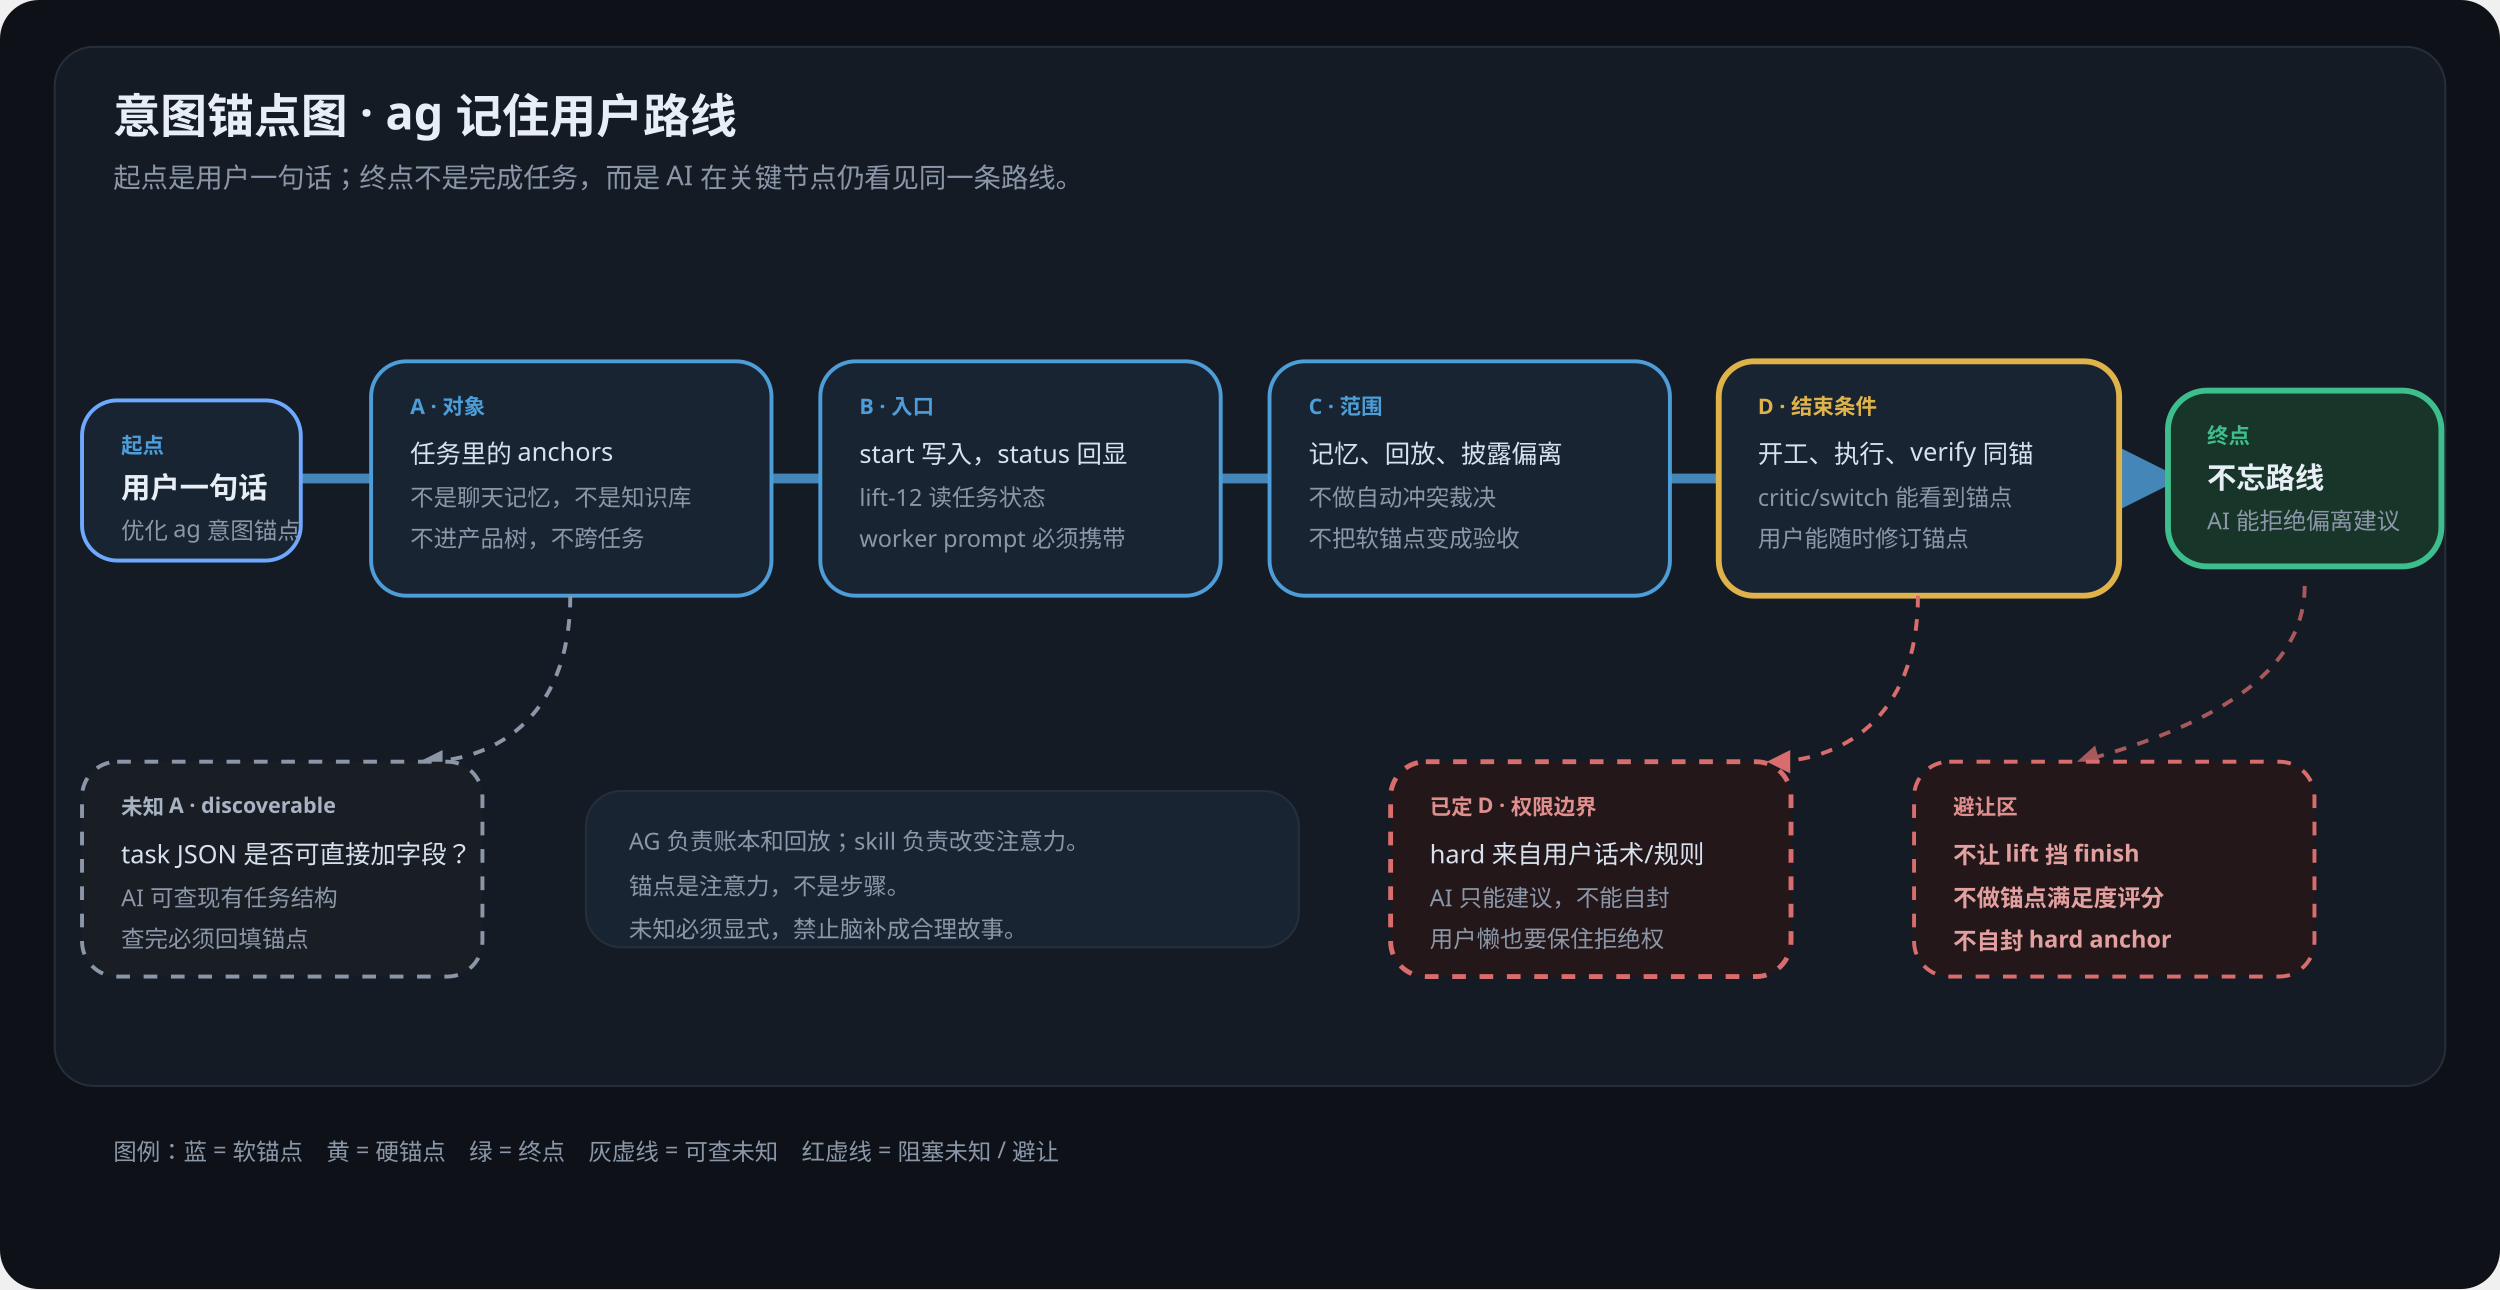
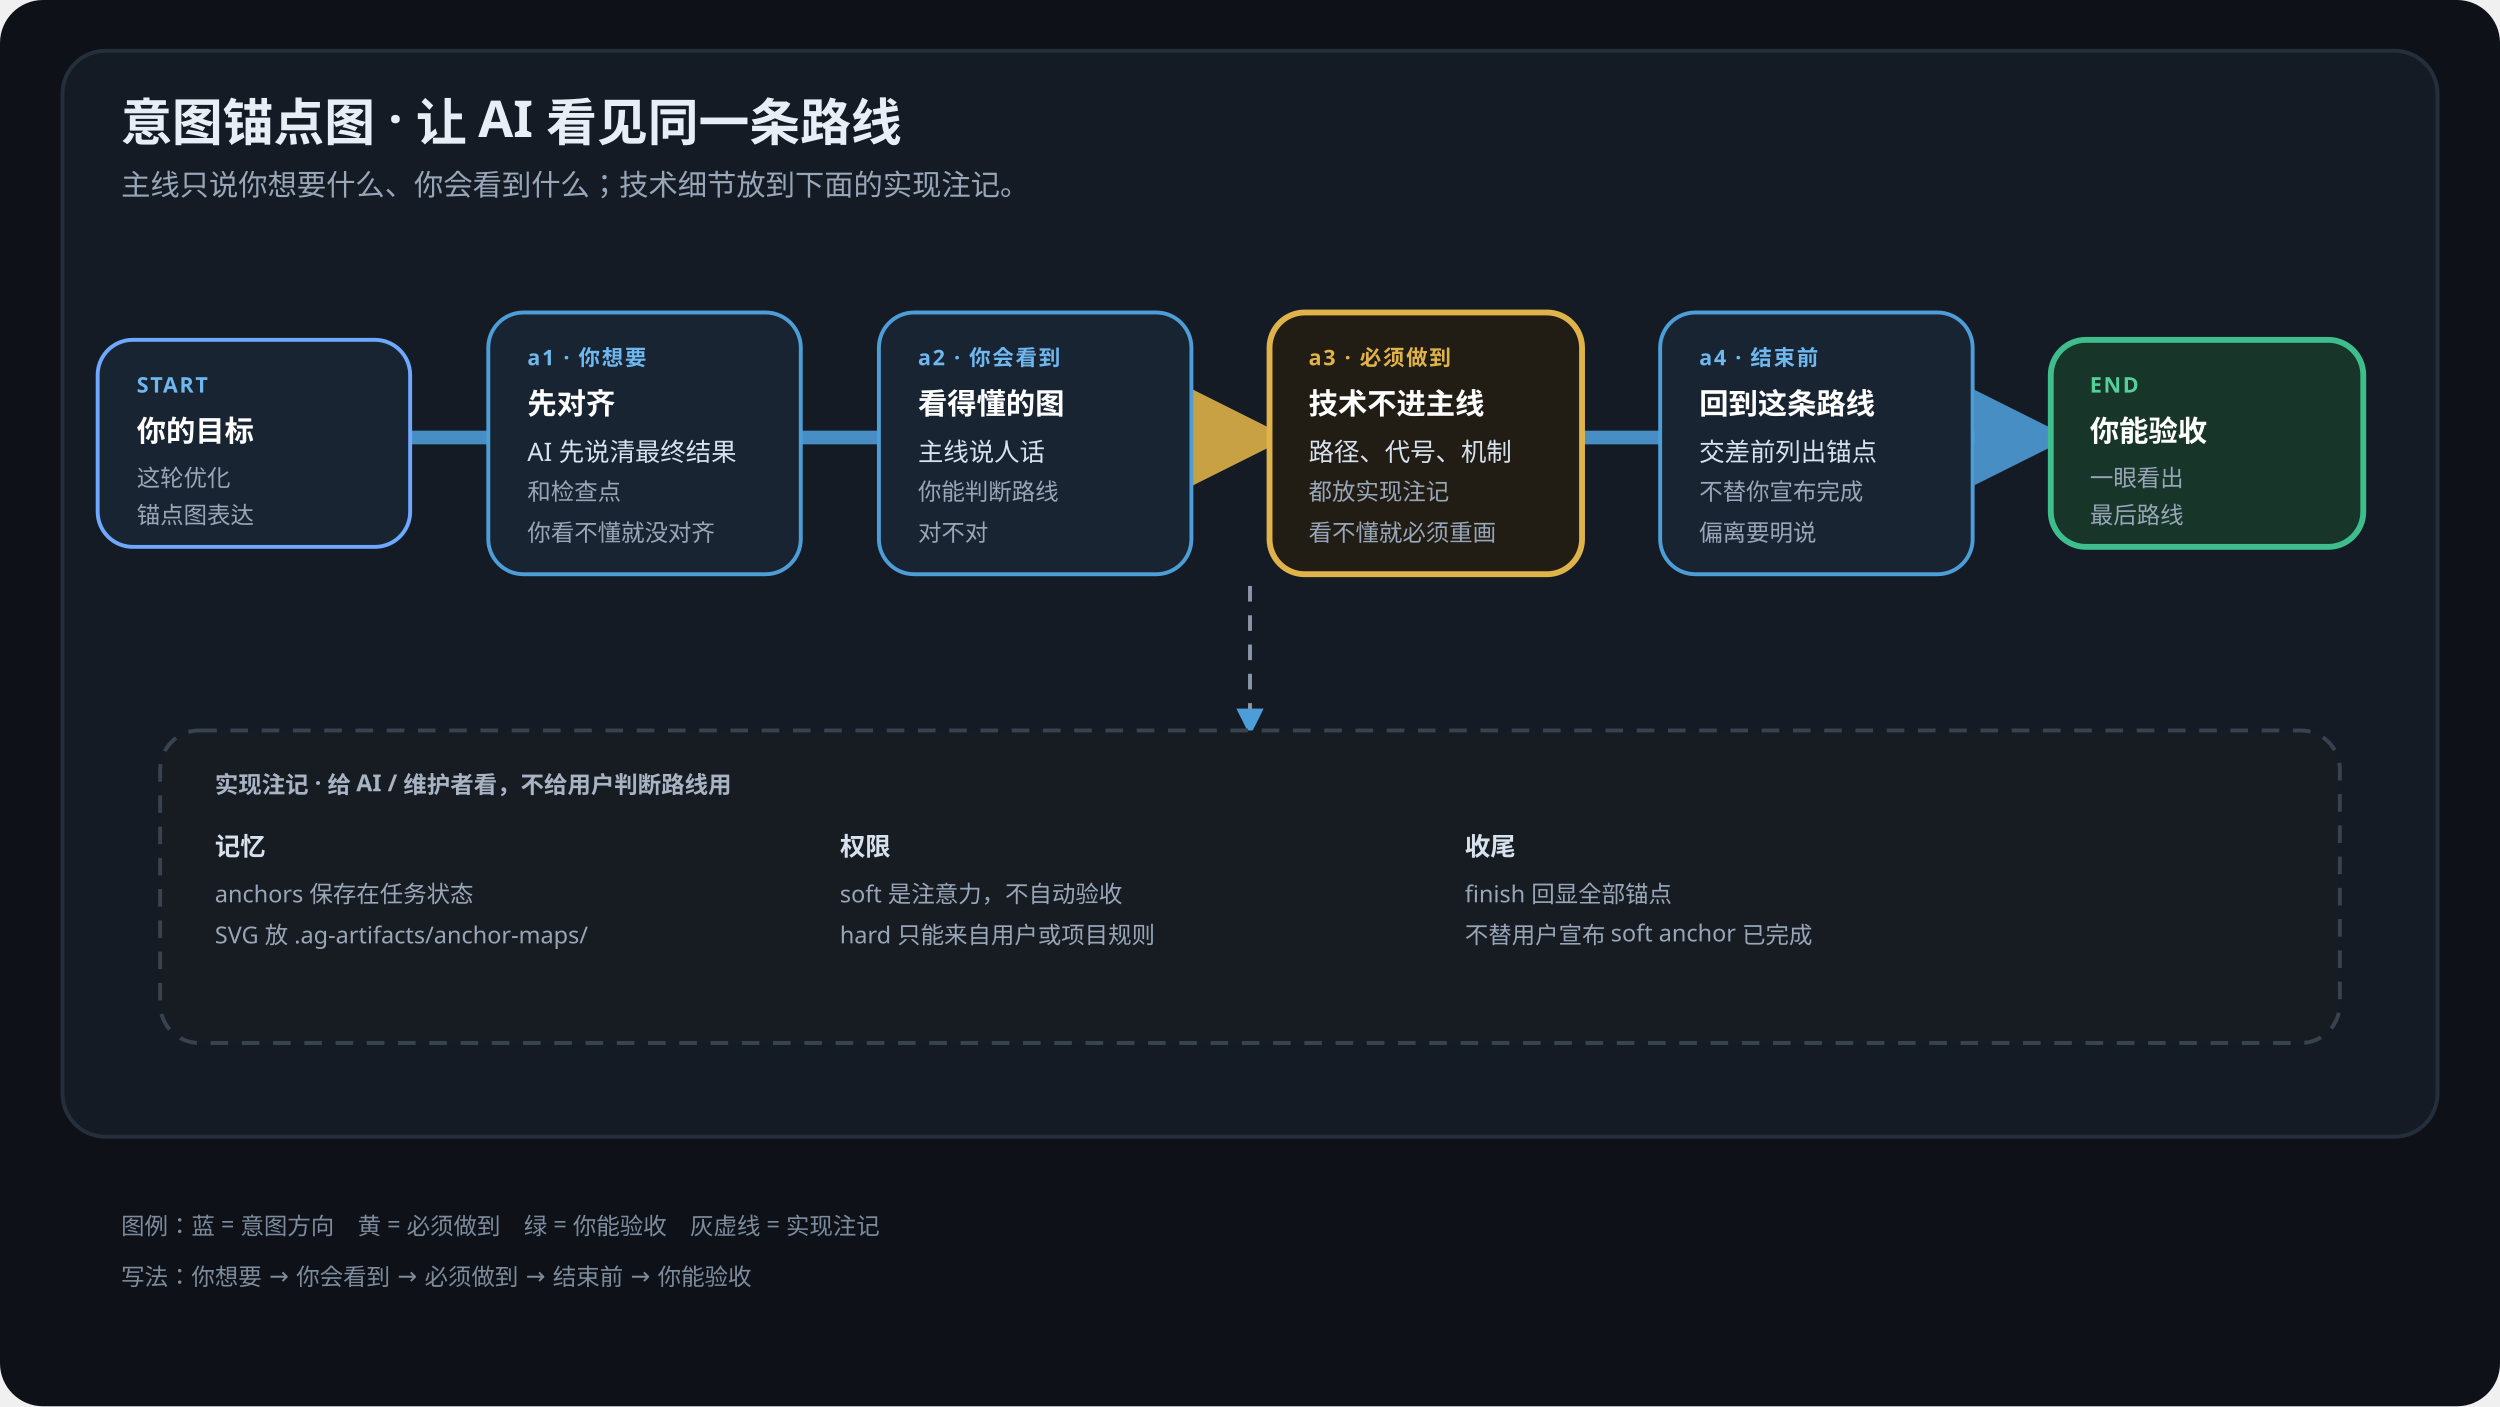
- <svg xmlns="http://www.w3.org/2000/svg" width="1280" height="660" viewBox="0 0 1280 660">
+ <svg xmlns="http://www.w3.org/2000/svg" width="1280" height="720" viewBox="0 0 1280 720">
  <defs>
    <style>
      .bg { fill: #0e1218; }
-       .panel { fill: #141b24; stroke: #252f3c; }
-       .route { fill: none; stroke: #4d9dd8; stroke-width: 5; stroke-linecap: round; opacity: .82; }
-       .discoverable-line { fill: none; stroke: #8b97a8; stroke-width: 2; stroke-dasharray: 6 6; }
-       .blocking-line { fill: none; stroke: #d96d6d; stroke-width: 2; stroke-dasharray: 6 6; }
-       .avoid-line { fill: none; stroke: #d96d6d; stroke-width: 2; stroke-dasharray: 6 6; opacity: .75; }
+       .panel { fill: #141b24; stroke: #252f3c; stroke-width: 2; }
+       .main-route { fill: none; stroke: #4d9dd8; stroke-width: 7; stroke-linecap: round; opacity: .88; }
+       .hard-route { fill: none; stroke: #e0b34a; stroke-width: 7; stroke-linecap: round; opacity: .88; }
+       .note-line { fill: none; stroke: #8b97a8; stroke-width: 2; stroke-dasharray: 8 7; }
      .start { fill: #182432; stroke: #6ea8ff; stroke-width: 2; }
      .anchor { fill: #182432; stroke: #4d9dd8; stroke-width: 2; }
-       .hard { stroke: #e0b34a; stroke-width: 3; }
+       .hard { fill: #211d14; stroke: #e0b34a; stroke-width: 3; }
      .terminal { fill: #173528; stroke: #3dbe8c; stroke-width: 3; }
-       .unknown { fill: #191d24; stroke: #8b97a8; stroke-width: 2; stroke-dasharray: 7 7; }
-       .blocking { fill: #241719; stroke: #d96d6d; stroke-width: 2.5; stroke-dasharray: 7 7; }
-       .avoid { fill: #241719; stroke: #d96d6d; stroke-width: 2; stroke-dasharray: 7 7; }
-       .title { fill: #e8eef6; font: 700 24px "Microsoft YaHei", "Segoe UI", sans-serif; }
-       .subtitle { fill: #8b97a8; font: 14px "Microsoft YaHei", "Segoe UI", sans-serif; }
-       .card-title { fill: #e8eef6; font: 700 15px "Microsoft YaHei", "Segoe UI", sans-serif; }
+       .note { fill: #171b22; stroke: #384350; stroke-width: 2; stroke-dasharray: 9 7; }
+       .title { fill: #e8eef6; font: 700 26px "Microsoft YaHei", "Segoe UI", sans-serif; }
+       .subtitle { fill: #98a6b8; font: 15px "Microsoft YaHei", "Segoe UI", sans-serif; }
+       .tag { fill: #6fb7ef; font: 700 11px "Segoe UI", sans-serif; letter-spacing: .08em; }
+       .hard-tag { fill: #e0b34a; font: 700 11px "Segoe UI", sans-serif; letter-spacing: .08em; }
+       .terminal-tag { fill: #54d19b; font: 700 11px "Segoe UI", sans-serif; letter-spacing: .08em; }
+       .card-title { fill: #ffffff; font: 700 15px "Microsoft YaHei", "Segoe UI", sans-serif; }
      .text { fill: #d7e2ee; font: 13px "Microsoft YaHei", "Segoe UI", sans-serif; }
-       .small { fill: #8b97a8; font: 12px "Microsoft YaHei", "Segoe UI", sans-serif; }
-       .tag { fill: #4d9dd8; font: 700 11px "Segoe UI", sans-serif; }
-       .hard-tag { fill: #e0b34a; font: 700 11px "Segoe UI", sans-serif; }
-       .terminal-tag { fill: #3dbe8c; font: 700 11px "Segoe UI", sans-serif; }
-       .unknown-tag { fill: #a8b4c4; font: 700 11px "Segoe UI", sans-serif; }
-       .blocking-tag { fill: #e08f8f; font: 700 11px "Segoe UI", sans-serif; }
-       .avoid-text { fill: #e3a0a0; font: 600 12px "Microsoft YaHei", "Segoe UI", sans-serif; }
+       .small { fill: #98a6b8; font: 12px "Microsoft YaHei", "Segoe UI", sans-serif; }
+       .note-tag { fill: #a8b4c4; font: 700 12px "Microsoft YaHei", "Segoe UI", sans-serif; }
+       .note-title { fill: #d7e2ee; font: 700 13px "Microsoft YaHei", "Segoe UI", sans-serif; }
+       .legend { fill: #7d8b9c; font: 12px "Microsoft YaHei", "Segoe UI", sans-serif; }
    </style>
    <marker id="arrow" viewBox="0 0 10 10" refX="8" refY="5" markerWidth="7" markerHeight="7" orient="auto-start-reverse">
      <path d="M 0 0 L 10 5 L 0 10 z" fill="#4d9dd8" />
    </marker>
-     <marker id="gray-arrow" viewBox="0 0 10 10" refX="8" refY="5" markerWidth="6" markerHeight="6" orient="auto-start-reverse">
-       <path d="M 0 0 L 10 5 L 0 10 z" fill="#8b97a8" />
-     </marker>
-     <marker id="red-arrow" viewBox="0 0 10 10" refX="8" refY="5" markerWidth="6" markerHeight="6" orient="auto-start-reverse">
-       <path d="M 0 0 L 10 5 L 0 10 z" fill="#d96d6d" />
+     <marker id="hard-arrow" viewBox="0 0 10 10" refX="8" refY="5" markerWidth="7" markerHeight="7" orient="auto-start-reverse">
+       <path d="M 0 0 L 10 5 L 0 10 z" fill="#e0b34a" />
    </marker>
  </defs>
-   <rect class="bg" width="1280" height="660" rx="20" />
-   <rect class="panel" x="28" y="24" width="1224" height="532" rx="20" />
-   <text class="title" x="58" y="68">意图锚点图 · ag 记住用户路线</text>
-   <text class="subtitle" x="58" y="96">起点是用户一句话；终点不是完成任务，而是 AI 在关键节点仍看见同一条路线。</text>
-   <path class="route" d="M108 245 L190 245" />
-   <path class="route" d="M395 245 L420 245" />
-   <path class="route" d="M625 245 L650 245" />
-   <path class="route" d="M855 245 L880 245" />
-   <path class="route" d="M1085 245 L1110 245" marker-end="url(#arrow)" />
+   <rect class="bg" width="1280" height="720" rx="22" />
+   <rect class="panel" x="32" y="26" width="1216" height="556" rx="22" />
+   <text class="title" x="62" y="72">意图锚点图 · 让 AI 看见同一条路线</text>
+   <text class="subtitle" x="62" y="100">主线只说你想要什么、你会看到什么；技术细节放到下面的实现注记。</text>
+   <path class="main-route" d="M210 224 L250 224" />
+   <path class="main-route" d="M410 224 L450 224" />
+   <path class="hard-route" d="M610 224 L650 224" marker-end="url(#hard-arrow)" />
+   <path class="main-route" d="M810 224 L850 224" />
+   <path class="main-route" d="M1010 224 L1050 224" marker-end="url(#arrow)" />
  <g>
-     <rect class="start" x="42" y="205" width="112" height="82" rx="18" />
-     <text class="tag" x="62" y="232">起点</text>
-     <text class="card-title" x="62" y="255">用户一句话</text>
-     <text class="small" x="62" y="276">优化 ag 意图锚点</text>
+     <rect class="start" x="50" y="174" width="160" height="106" rx="18" />
+     <text class="tag" x="70" y="201">START</text>
+     <text class="card-title" x="70" y="226">你的目标</text>
+     <text class="small" x="70" y="249">这轮优化</text>
+     <text class="small" x="70" y="268">锚点图表达</text>
  </g>
  <g>
-     <rect class="anchor" x="190" y="185" width="205" height="120" rx="18" />
-     <text class="tag" x="210" y="212">A · 对象</text>
-     <text class="text" x="210" y="237">任务里的 anchors</text>
-     <text class="small" x="210" y="259">不是聊天记忆，不是知识库</text>
-     <text class="small" x="210" y="280">不进产品树，不跨任务</text>
+     <rect class="anchor" x="250" y="160" width="160" height="134" rx="18" />
+     <text class="tag" x="270" y="187">a1 · 你想要</text>
+     <text class="card-title" x="270" y="212">先对齐</text>
+     <text class="text" x="270" y="236">AI 先说清最终结果</text>
+     <text class="small" x="270" y="256">和检查点</text>
+     <text class="small" x="270" y="277">你看不懂就没对齐</text>
  </g>
  <g>
-     <rect class="anchor" x="420" y="185" width="205" height="120" rx="18" />
-     <text class="tag" x="440" y="212">B · 入口</text>
-     <text class="text" x="440" y="237">start 写入，status 回显</text>
-     <text class="small" x="440" y="259">lift-12 读任务状态</text>
-     <text class="small" x="440" y="280">worker prompt 必须携带</text>
+     <rect class="anchor" x="450" y="160" width="160" height="134" rx="18" />
+     <text class="tag" x="470" y="187">a2 · 你会看到</text>
+     <text class="card-title" x="470" y="212">看得懂的图</text>
+     <text class="text" x="470" y="236">主线说人话</text>
+     <text class="small" x="470" y="256">你能判断路线</text>
+     <text class="small" x="470" y="277">对不对</text>
  </g>
  <g>
-     <rect class="anchor" x="650" y="185" width="205" height="120" rx="18" />
-     <text class="tag" x="670" y="212">C · 范围</text>
-     <text class="text" x="670" y="237">记忆、回放、披露偏离</text>
-     <text class="small" x="670" y="259">不做自动冲突裁决</text>
-     <text class="small" x="670" y="280">不把软锚点变成验收</text>
+     <rect class="hard" x="650" y="160" width="160" height="134" rx="18" />
+     <text class="hard-tag" x="670" y="187">a3 · 必须做到</text>
+     <text class="card-title" x="670" y="212">技术不进主线</text>
+     <text class="text" x="670" y="236">路径、代号、机制</text>
+     <text class="small" x="670" y="256">都放实现注记</text>
+     <text class="small" x="670" y="277">看不懂就必须重画</text>
  </g>
  <g>
-     <rect class="anchor hard" x="880" y="185" width="205" height="120" rx="18" />
-     <text class="hard-tag" x="900" y="212">D · 结束条件</text>
-     <text class="text" x="900" y="237">开工、执行、verify 同锚</text>
-     <text class="small" x="900" y="259">critic/switch 能看到锚点</text>
-     <text class="small" x="900" y="280">用户能随时修订锚点</text>
+     <rect class="anchor" x="850" y="160" width="160" height="134" rx="18" />
+     <text class="tag" x="870" y="187">a4 · 结束前</text>
+     <text class="card-title" x="870" y="212">回到这条路线</text>
+     <text class="text" x="870" y="236">交差前列出锚点</text>
+     <text class="small" x="870" y="256">不替你宣布完成</text>
+     <text class="small" x="870" y="277">偏离要明说</text>
  </g>
  <g>
-     <rect class="terminal" x="1110" y="200" width="140" height="90" rx="20" />
-     <text class="terminal-tag" x="1130" y="227">终点</text>
-     <text class="card-title" x="1130" y="250">不忘路线</text>
-     <text class="small" x="1130" y="271">AI 能拒绝偏离建议</text>
+     <rect class="terminal" x="1050" y="174" width="160" height="106" rx="18" />
+     <text class="terminal-tag" x="1070" y="201">END</text>
+     <text class="card-title" x="1070" y="226">你能验收</text>
+     <text class="small" x="1070" y="249">一眼看出</text>
+     <text class="small" x="1070" y="268">最后路线</text>
  </g>
-   <path class="discoverable-line" d="M292 305 C292 370 250 390 217 390" marker-end="url(#gray-arrow)" />
+   <path class="note-line" d="M640 300 C640 340 640 350 640 374" marker-end="url(#arrow)" />
  <g>
-     <rect class="unknown" x="42" y="390" width="205" height="110" rx="18" />
-     <text class="unknown-tag" x="62" y="417">未知 A · discoverable</text>
-     <text class="text" x="62" y="442">task JSON 是否可直接加字段？</text>
-     <text class="small" x="62" y="464">AI 可查现有任务结构</text>
-     <text class="small" x="62" y="485">查完必须回填锚点</text>
+     <rect class="note" x="82" y="374" width="1116" height="160" rx="20" />
+     <text class="note-tag" x="110" y="406">实现注记 · 给 AI / 维护者看，不给用户判断路线用</text>
+     <g>
+       <text class="note-title" x="110" y="438">记忆</text>
+       <text class="small" x="110" y="462">anchors 保存在任务状态</text>
+       <text class="small" x="110" y="483">SVG 放 .ag-artifacts/anchor-maps/</text>
+     </g>
+     <g>
+       <text class="note-title" x="430" y="438">权限</text>
+       <text class="small" x="430" y="462">soft 是注意力，不自动验收</text>
+       <text class="small" x="430" y="483">hard 只能来自用户或项目规则</text>
+     </g>
+     <g>
+       <text class="note-title" x="750" y="438">收尾</text>
+       <text class="small" x="750" y="462">finish 回显全部锚点</text>
+       <text class="small" x="750" y="483">不替用户宣布 soft anchor 已完成</text>
+     </g>
  </g>
-   <path class="blocking-line" d="M982 305 C982 370 940 390 907 390" marker-end="url(#red-arrow)" />
-   <g>
-     <rect class="blocking" x="712" y="390" width="205" height="110" rx="18" />
-     <text class="blocking-tag" x="732" y="417">已定 D · 权限边界</text>
-     <text class="text" x="732" y="442">hard 来自用户话术/规则</text>
-     <text class="small" x="732" y="464">AI 只能建议，不能自封</text>
-     <text class="small" x="732" y="485">用户懒也要保住拒绝权</text>
-   </g>
-   <path class="avoid-line" d="M1180 300 C1180 350 1120 375 1065 390" marker-end="url(#red-arrow)" />
-   <g>
-     <rect class="avoid" x="980" y="390" width="205" height="110" rx="18" />
-     <text class="blocking-tag" x="1000" y="417">避让区</text>
-     <text class="avoid-text" x="1000" y="442">不让 lift 挡 finish</text>
-     <text class="avoid-text" x="1000" y="464">不做锚点满足度评分</text>
-     <text class="avoid-text" x="1000" y="486">不自封 hard anchor</text>
-   </g>
-   <g>
-     <rect x="300" y="405" width="365" height="80" rx="18" fill="#182432" stroke="#252f3c" />
-     <text class="small" x="322" y="435">AG 负责账本和回放；skill 负责改变注意力。</text>
-     <text class="small" x="322" y="458">锚点是注意力，不是步骤。</text>
-     <text class="small" x="322" y="480">未知必须显式，禁止脑补成合理故事。</text>
-   </g>
-   <text class="small" x="58" y="594">图例：蓝 = 软锚点　黄 = 硬锚点　绿 = 终点　灰虚线 = 可查未知　红虚线 = 阻塞未知 / 避让</text>
+   <text class="legend" x="62" y="632">图例：蓝 = 意图方向　黄 = 必须做到　绿 = 你能验收　灰虚线 = 实现注记</text>
+   <text class="legend" x="62" y="658">写法：你想要 → 你会看到 → 必须做到 → 结束前 → 你能验收</text>
</svg>
